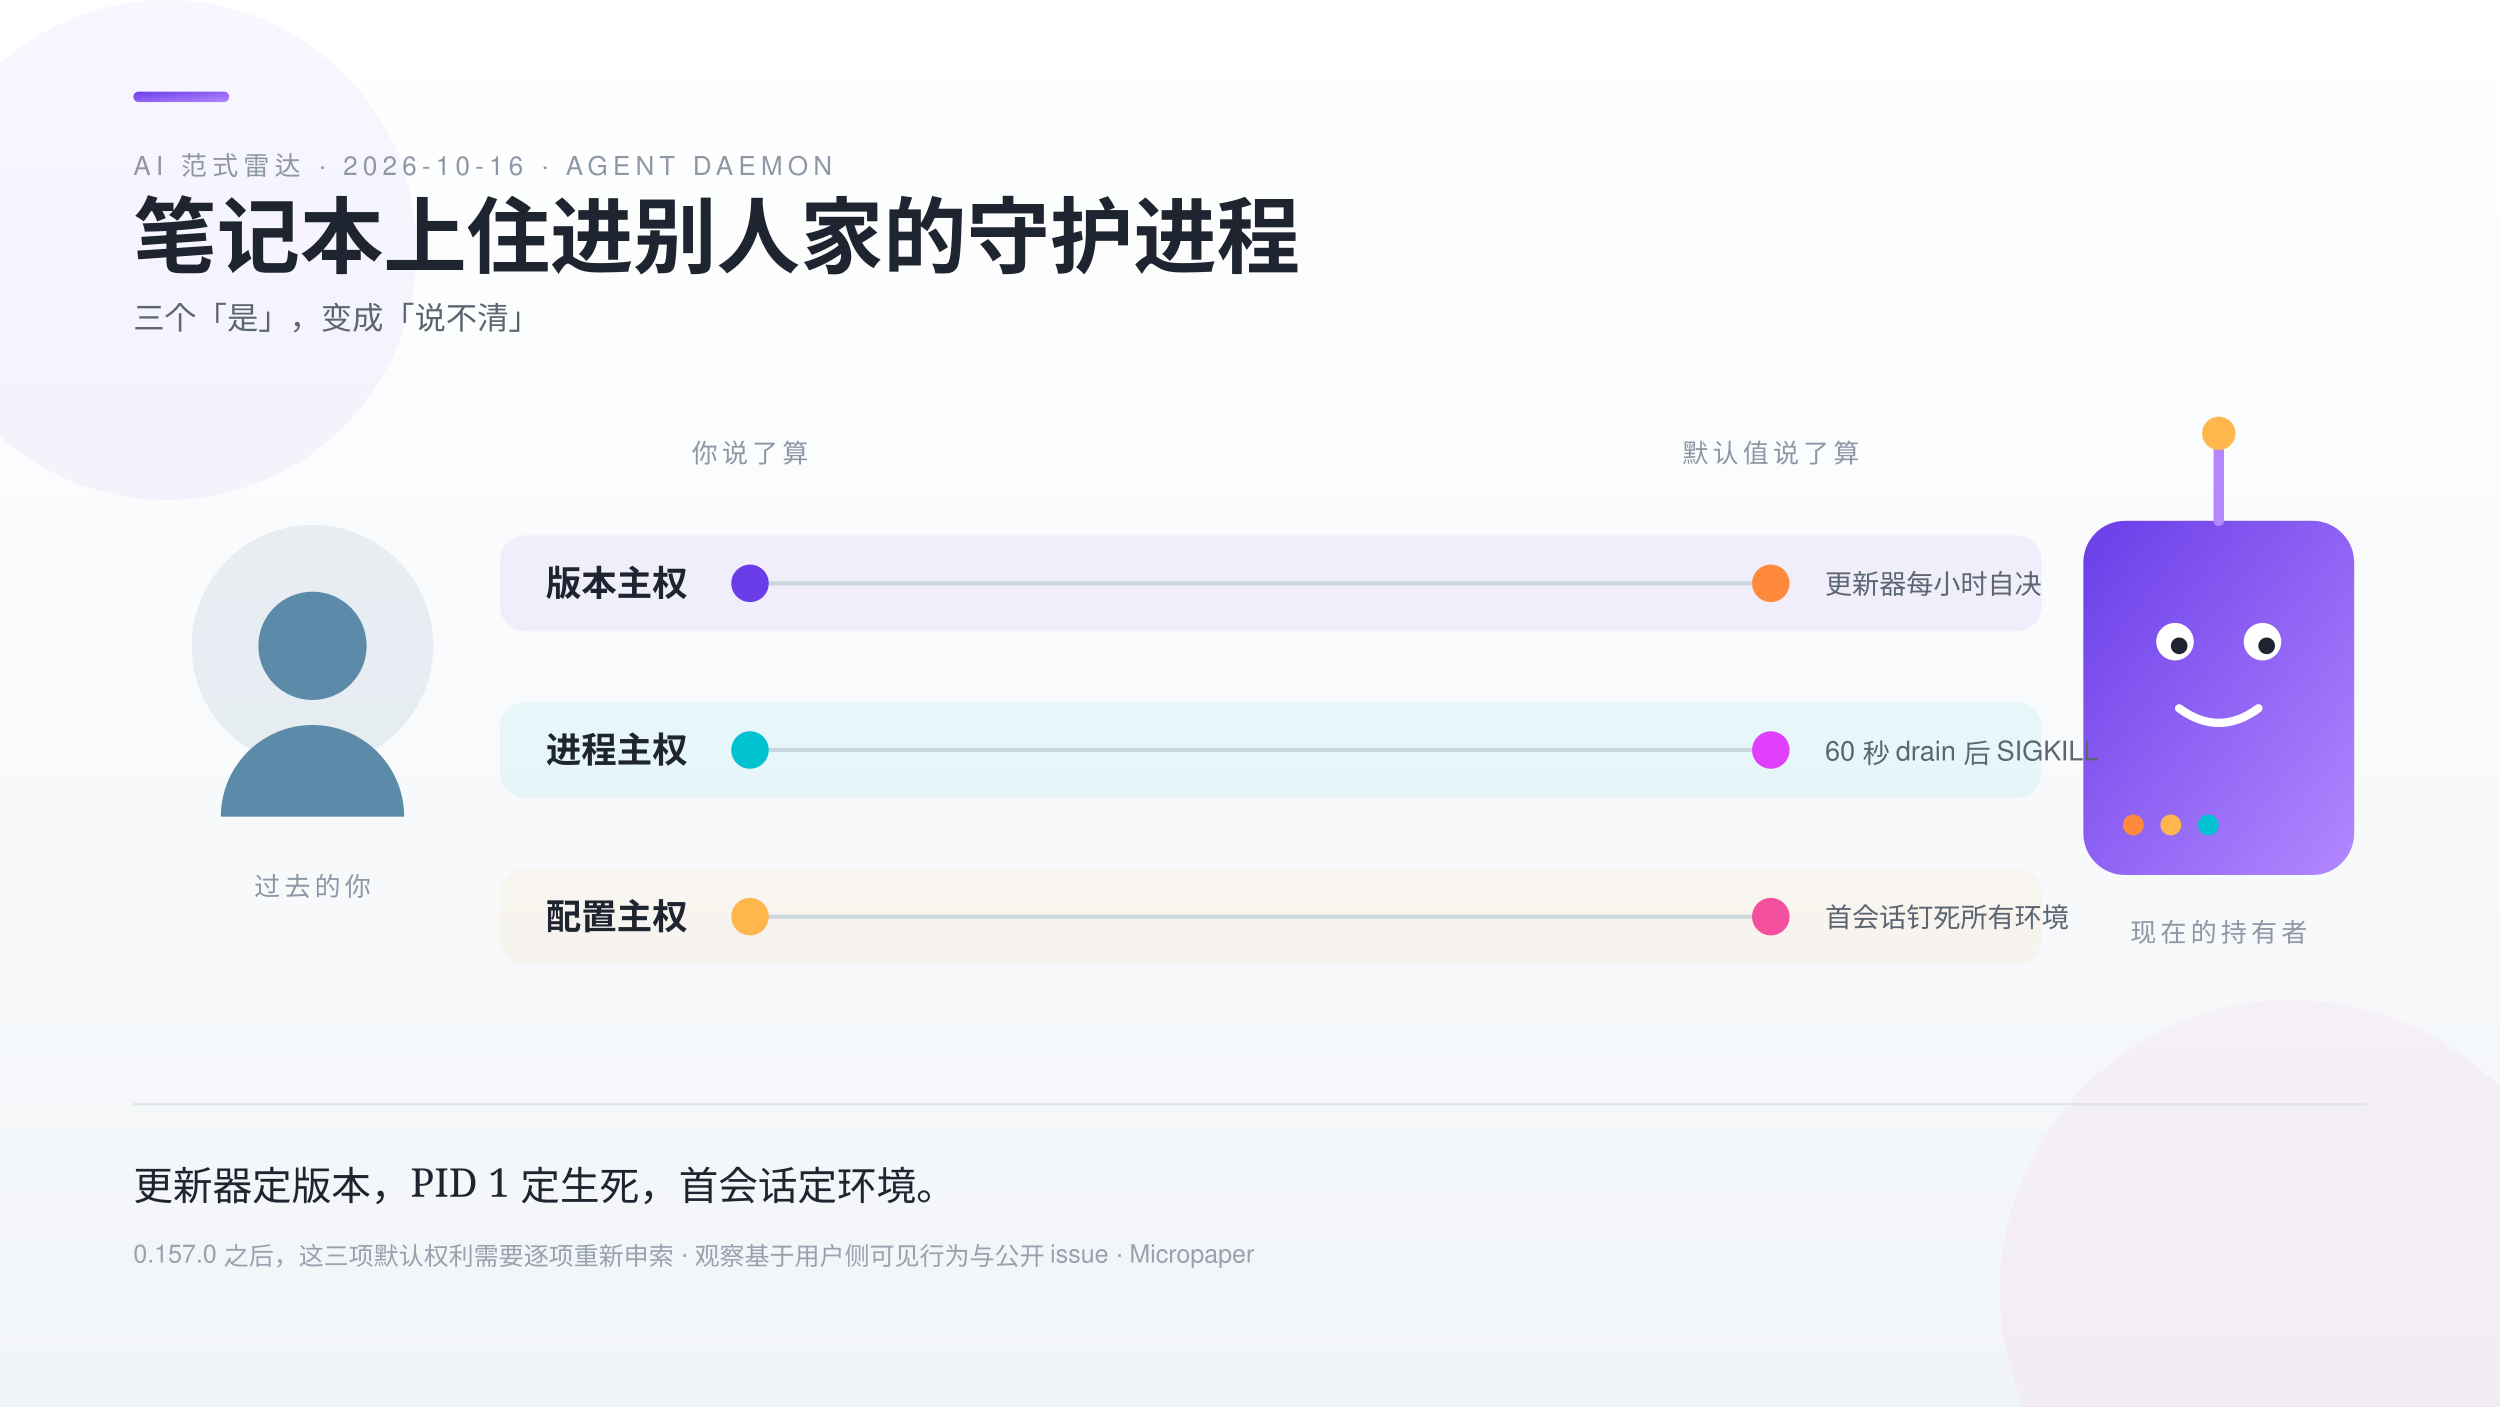
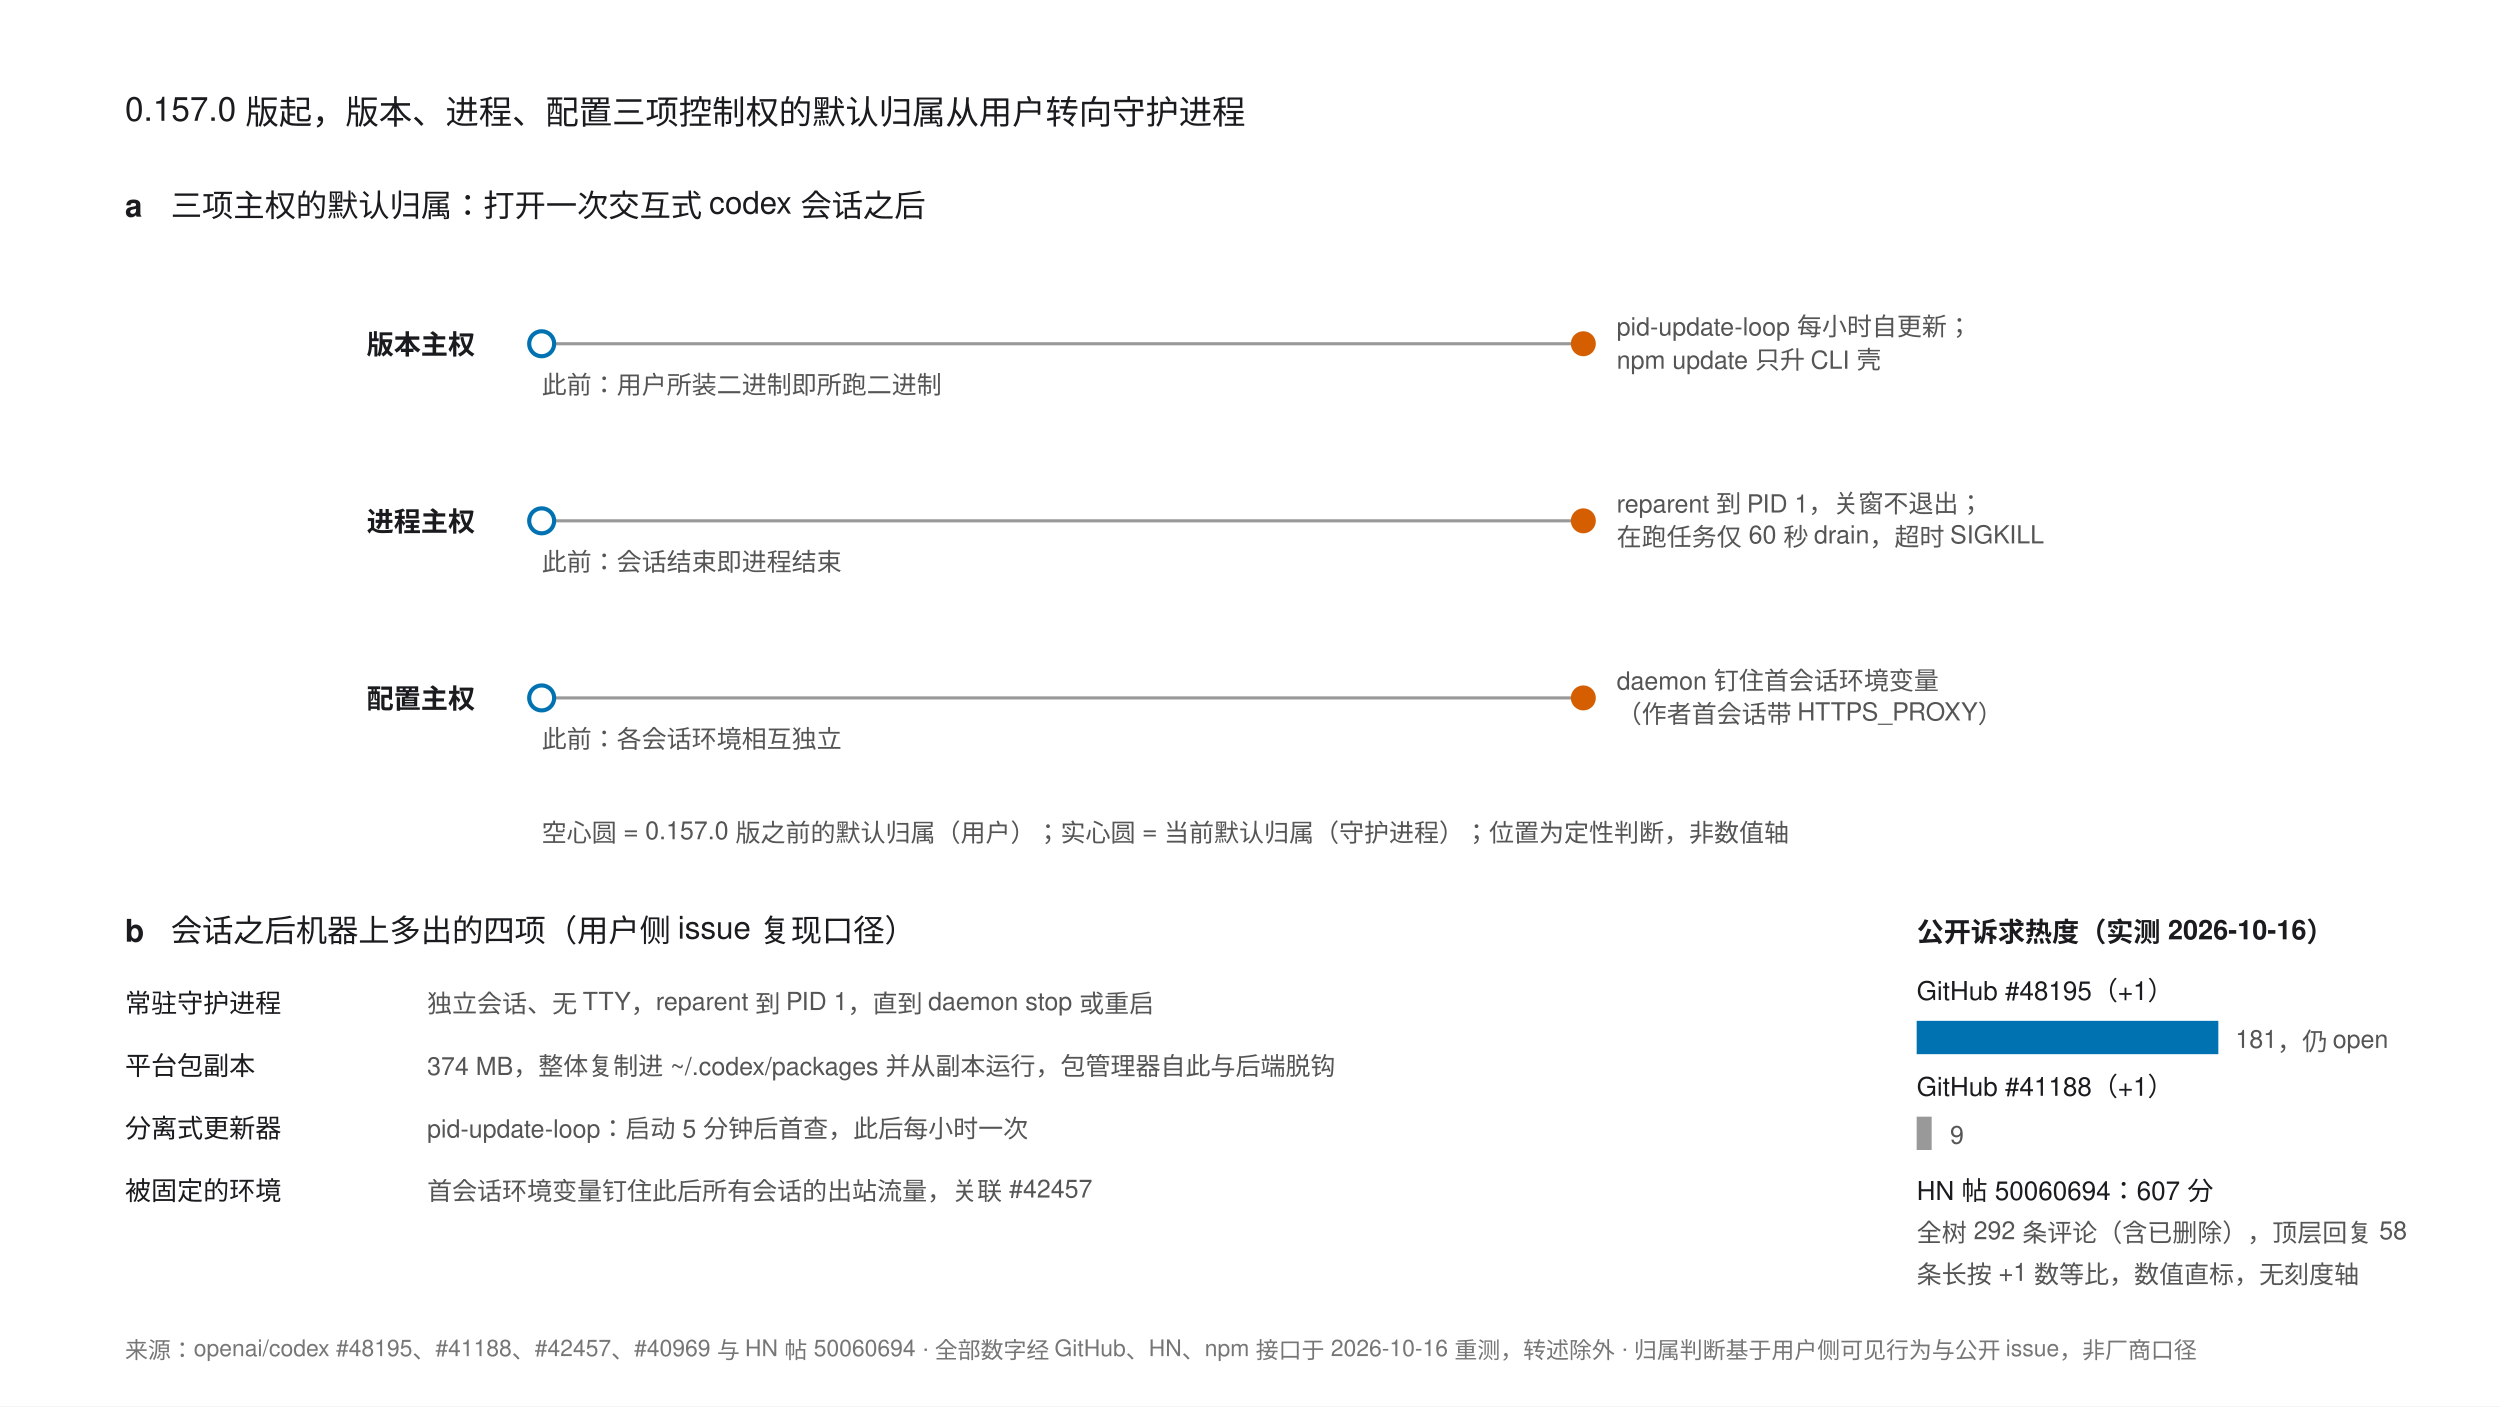
- <svg xmlns="http://www.w3.org/2000/svg" width="1200" height="675" viewBox="0 0 1200 675" font-family="'PingFang SC','Helvetica Neue',Helvetica,'Microsoft YaHei',sans-serif">
-   <defs>
-     <style>
-       .serif { font-family: 'Noto Serif SC','Songti SC','STSong',serif; }
-       .k { font-size: 12.5px; letter-spacing: 2.5px; fill: #8E97A6; }
-       .dim { font-size: 17px; font-weight: 700; fill: #1E2430; }
-       .ev { font-size: 13px; fill: #5C6672; }
-       .b { font-size: 12px; fill: #98A1AE; }
-       .hd { font-size: 12.5px; letter-spacing: 2px; fill: #8E97A6; }
-     </style>
-     <linearGradient id="bg" x1="0" y1="0" x2="0" y2="1">
-       <stop offset="0" stop-color="#FFFFFF" />
-       <stop offset="1" stop-color="#F2F5F8" />
-     </linearGradient>
-     <linearGradient id="daemon" x1="0" y1="0" x2="1" y2="1">
-       <stop offset="0" stop-color="#6A3DE8" />
-       <stop offset="1" stop-color="#B388FF" />
-     </linearGradient>
-   </defs>
-   <rect width="1200" height="675" fill="url(#bg)" />
-   <circle cx="1100" cy="620" r="140" fill="#F4509E" opacity="0.05" />
-   <circle cx="80" cy="120" r="120" fill="#6A3DE8" opacity="0.05" />
-   <rect x="64" y="44" width="46" height="5" rx="2.5" fill="url(#daemon)" />
-   <text class="k" x="64" y="84">AI 范式雷达 · 2026-10-16 · AGENT DAEMON</text>
-   <text class="serif" x="64" y="128" font-size="40" font-weight="700" fill="#1E2430">笔记本上住进别人家的守护进程</text>
-   <text x="64" y="158" font-size="15" fill="#5C6672">三个「是」，变成「说不清」</text>
-   <g>
-     <circle cx="150" cy="310" r="58" fill="#5B8BA8" opacity="0.12" />
-     <circle cx="150" cy="310" r="26" fill="#5B8BA8" />
-     <path d="M 106 392 a 44 44 0 0 1 88 0 z" fill="#5B8BA8" />
-     <text class="hd" x="150" y="430" text-anchor="middle">过去的你</text>
+ <svg xmlns="http://www.w3.org/2000/svg" width="1200" height="675" viewBox="0 0 1200 675" font-family="'Helvetica Neue',Helvetica,Arial,'PingFang SC',sans-serif">
+   <rect width="1200" height="675" fill="#FFFFFF" />
+   <text x="60" y="58" font-size="16" fill="#1A1B1E">0.157.0 版起，版本、进程、配置三项控制权的默认归属从用户转向守护进程</text>
+   <text x="60" y="104" font-size="15" font-weight="bold" fill="#1A1B1E">a</text>
+   <text x="82" y="104" font-size="15" fill="#1A1B1E">三项主权的默认归属：打开一次交互式 codex 会话之后</text>
+   <text x="228" y="170" font-size="13" fill="#1A1B1E" font-weight="bold" text-anchor="end">版本主权</text>
+   <line x1="260" y1="165" x2="760" y2="165" stroke="#999999" stroke-width="1.5" />
+   <circle cx="260" cy="165" r="6" fill="#FFFFFF" stroke="#0072B2" stroke-width="2" />
+   <circle cx="760" cy="165" r="6" fill="#D55E00" />
+   <text x="776" y="161" font-size="12" fill="#555">pid-update-loop 每小时自更新；</text>
+   <text x="776" y="177" font-size="12" fill="#555">npm update 只升 CLI 壳</text>
+   <text x="260" y="189" font-size="12" fill="#555">此前：用户所装二进制即所跑二进制</text>
+   <text x="228" y="255" font-size="13" fill="#1A1B1E" font-weight="bold" text-anchor="end">进程主权</text>
+   <line x1="260" y1="250" x2="760" y2="250" stroke="#999999" stroke-width="1.5" />
+   <circle cx="260" cy="250" r="6" fill="#FFFFFF" stroke="#0072B2" stroke-width="2" />
+   <circle cx="760" cy="250" r="6" fill="#D55E00" />
+   <text x="776" y="246" font-size="12" fill="#555">reparent 到 PID 1，关窗不退出；</text>
+   <text x="776" y="262" font-size="12" fill="#555">在跑任务仅 60 秒 drain，超时 SIGKILL</text>
+   <text x="260" y="274" font-size="12" fill="#555">此前：会话结束即进程结束</text>
+   <text x="228" y="340" font-size="13" fill="#1A1B1E" font-weight="bold" text-anchor="end">配置主权</text>
+   <line x1="260" y1="335" x2="760" y2="335" stroke="#999999" stroke-width="1.5" />
+   <circle cx="260" cy="335" r="6" fill="#FFFFFF" stroke="#0072B2" stroke-width="2" />
+   <circle cx="760" cy="335" r="6" fill="#D55E00" />
+   <text x="776" y="331" font-size="12" fill="#555">daemon 钉住首会话环境变量</text>
+   <text x="776" y="347" font-size="12" fill="#555">（作者首会话带 HTTPS_PROXY）</text>
+   <text x="260" y="359" font-size="12" fill="#555">此前：各会话环境相互独立</text>
+   <text x="260" y="404" font-size="12" fill="#555">空心圆 = 0.157.0 版之前的默认归属（用户）；实心圆 = 当前默认归属（守护进程）；位置为定性判断，非数值轴</text>
+   <text x="60" y="452" font-size="15" font-weight="bold" fill="#1A1B1E">b</text>
+   <text x="82" y="452" font-size="15" fill="#1A1B1E">会话之后机器上多出的四项（用户侧 issue 复现口径）</text>
+   <g font-size="12.5" fill="#1A1B1E">
+     <text x="60" y="486">常驻守护进程</text>
+     <text x="205" y="486" font-size="12" fill="#555">独立会话、无 TTY，reparent 到 PID 1，直到 daemon stop 或重启</text>
+     <text x="60" y="516">平台包副本</text>
+     <text x="205" y="516" font-size="12" fill="#555">374 MB，整体复制进 ~/.codex/packages 并从副本运行，包管理器自此与后端脱钩</text>
+     <text x="60" y="546">分离式更新器</text>
+     <text x="205" y="546" font-size="12" fill="#555">pid-update-loop：启动 5 分钟后首查，此后每小时一次</text>
+     <text x="60" y="576">被固定的环境</text>
+     <text x="205" y="576" font-size="12" fill="#555">首会话环境变量钉住此后所有会话的出站流量，关联 #42457</text>
  </g>
-   <g>
-     <rect x="1000" y="250" width="130" height="170" rx="20" fill="url(#daemon)" />
-     <line x1="1065" y1="250" x2="1065" y2="216" stroke="#B388FF" stroke-width="5" stroke-linecap="round" />
-     <circle cx="1065" cy="208" r="8" fill="#FFB74D" />
-     <circle cx="1044" cy="308" r="9" fill="#FFFFFF" />
-     <circle cx="1086" cy="308" r="9" fill="#FFFFFF" />
-     <circle cx="1046" cy="310" r="4" fill="#1E2430" />
-     <circle cx="1088" cy="310" r="4" fill="#1E2430" />
-     <path d="M 1046 340 q 19 14 38 0" stroke="#FFFFFF" stroke-width="4" fill="none" stroke-linecap="round" />
-     <circle cx="1024" cy="396" r="5" fill="#FF8A3D" />
-     <circle cx="1042" cy="396" r="5" fill="#FFB74D" />
-     <circle cx="1060" cy="396" r="5" fill="#00C2D1" />
-     <text class="hd" x="1065" y="452" text-anchor="middle">现在的持有者</text>
-   </g>
-   <rect x="240" y="257" width="740" height="46" rx="12" fill="#6A3DE8" opacity="0.07" />
-   <rect x="240" y="337" width="740" height="46" rx="12" fill="#00C2D1" opacity="0.07" />
-   <rect x="240" y="417" width="740" height="46" rx="12" fill="#FFB74D" opacity="0.07" />
-   <text class="hd" x="360" y="222" text-anchor="middle">你说了算</text>
-   <text class="hd" x="850" y="222" text-anchor="middle">默认值说了算</text>
-   <g>
-     <text class="dim" x="330" y="286" text-anchor="end">版本主权</text>
-     <line x1="360" y1="280" x2="850" y2="280" stroke="#CBD5DC" stroke-width="2" />
-     <circle cx="360" cy="280" r="9" fill="#6A3DE8" />
-     <circle cx="850" cy="280" r="9" fill="#FF8A3D" />
-     <text class="ev" x="876" y="285">更新器每小时自决</text>
-     <text class="dim" x="330" y="366" text-anchor="end">进程主权</text>
-     <line x1="360" y1="360" x2="850" y2="360" stroke="#CBD5DC" stroke-width="2" />
-     <circle cx="360" cy="360" r="9" fill="#00C2D1" />
-     <circle cx="850" cy="360" r="9" fill="#E040FB" />
-     <text class="ev" x="876" y="365">60 秒 drain 后 SIGKILL</text>
-     <text class="dim" x="330" y="446" text-anchor="end">配置主权</text>
-     <line x1="360" y1="440" x2="850" y2="440" stroke="#CBD5DC" stroke-width="2" />
-     <circle cx="360" cy="440" r="9" fill="#FFB74D" />
-     <circle cx="850" cy="440" r="9" fill="#F4509E" />
-     <text class="ev" x="876" y="445">首会话钉死所有环境</text>
-   </g>
-   <line x1="64" y1="530" x2="1136" y2="530" stroke="#DDE4E8" />
-   <text class="serif" x="64" y="576" font-size="19" fill="#1E2430">更新器定版本，PID 1 定生死，首会话定环境。</text>
-   <text class="b" x="64" y="606">0.157.0 之后，这三项默认权利需要逐项重新申索 · 观察基于用户侧可见行为与公开 issue · Micropaper</text>
+   <text x="920" y="452" font-size="13" fill="#1A1B1E" font-weight="bold">公开诉求热度（实测 2026-10-16）</text>
+   <text x="920" y="480" font-size="12.5" fill="#1A1B1E">GitHub #48195（+1）</text>
+   <rect x="920" y="490" width="144.8" height="16" fill="#0072B2" />
+   <text x="1073" y="503" font-size="12" fill="#555">181，仍 open</text>
+   <text x="920" y="526" font-size="12.5" fill="#1A1B1E">GitHub #41188（+1）</text>
+   <rect x="920" y="536" width="7.2" height="16" fill="#999999" />
+   <text x="936" y="549" font-size="12" fill="#555">9</text>
+   <text x="920" y="576" font-size="12.5" fill="#1A1B1E">HN 帖 50060694：607 分</text>
+   <text x="920" y="596" font-size="12" fill="#555">全树 292 条评论（含已删除），顶层回复 58</text>
+   <text x="920" y="616" font-size="12" fill="#555">条长按 +1 数等比，数值直标，无刻度轴</text>
+   <text x="60" y="652" font-size="11" fill="#767676">来源：openai/codex #48195、#41188、#42457、#40969 与 HN 帖 50060694 · 全部数字经 GitHub、HN、npm 接口于 2026-10-16 重测，转述除外 · 归属判断基于用户侧可见行为与公开 issue，非厂商口径</text>
</svg>
